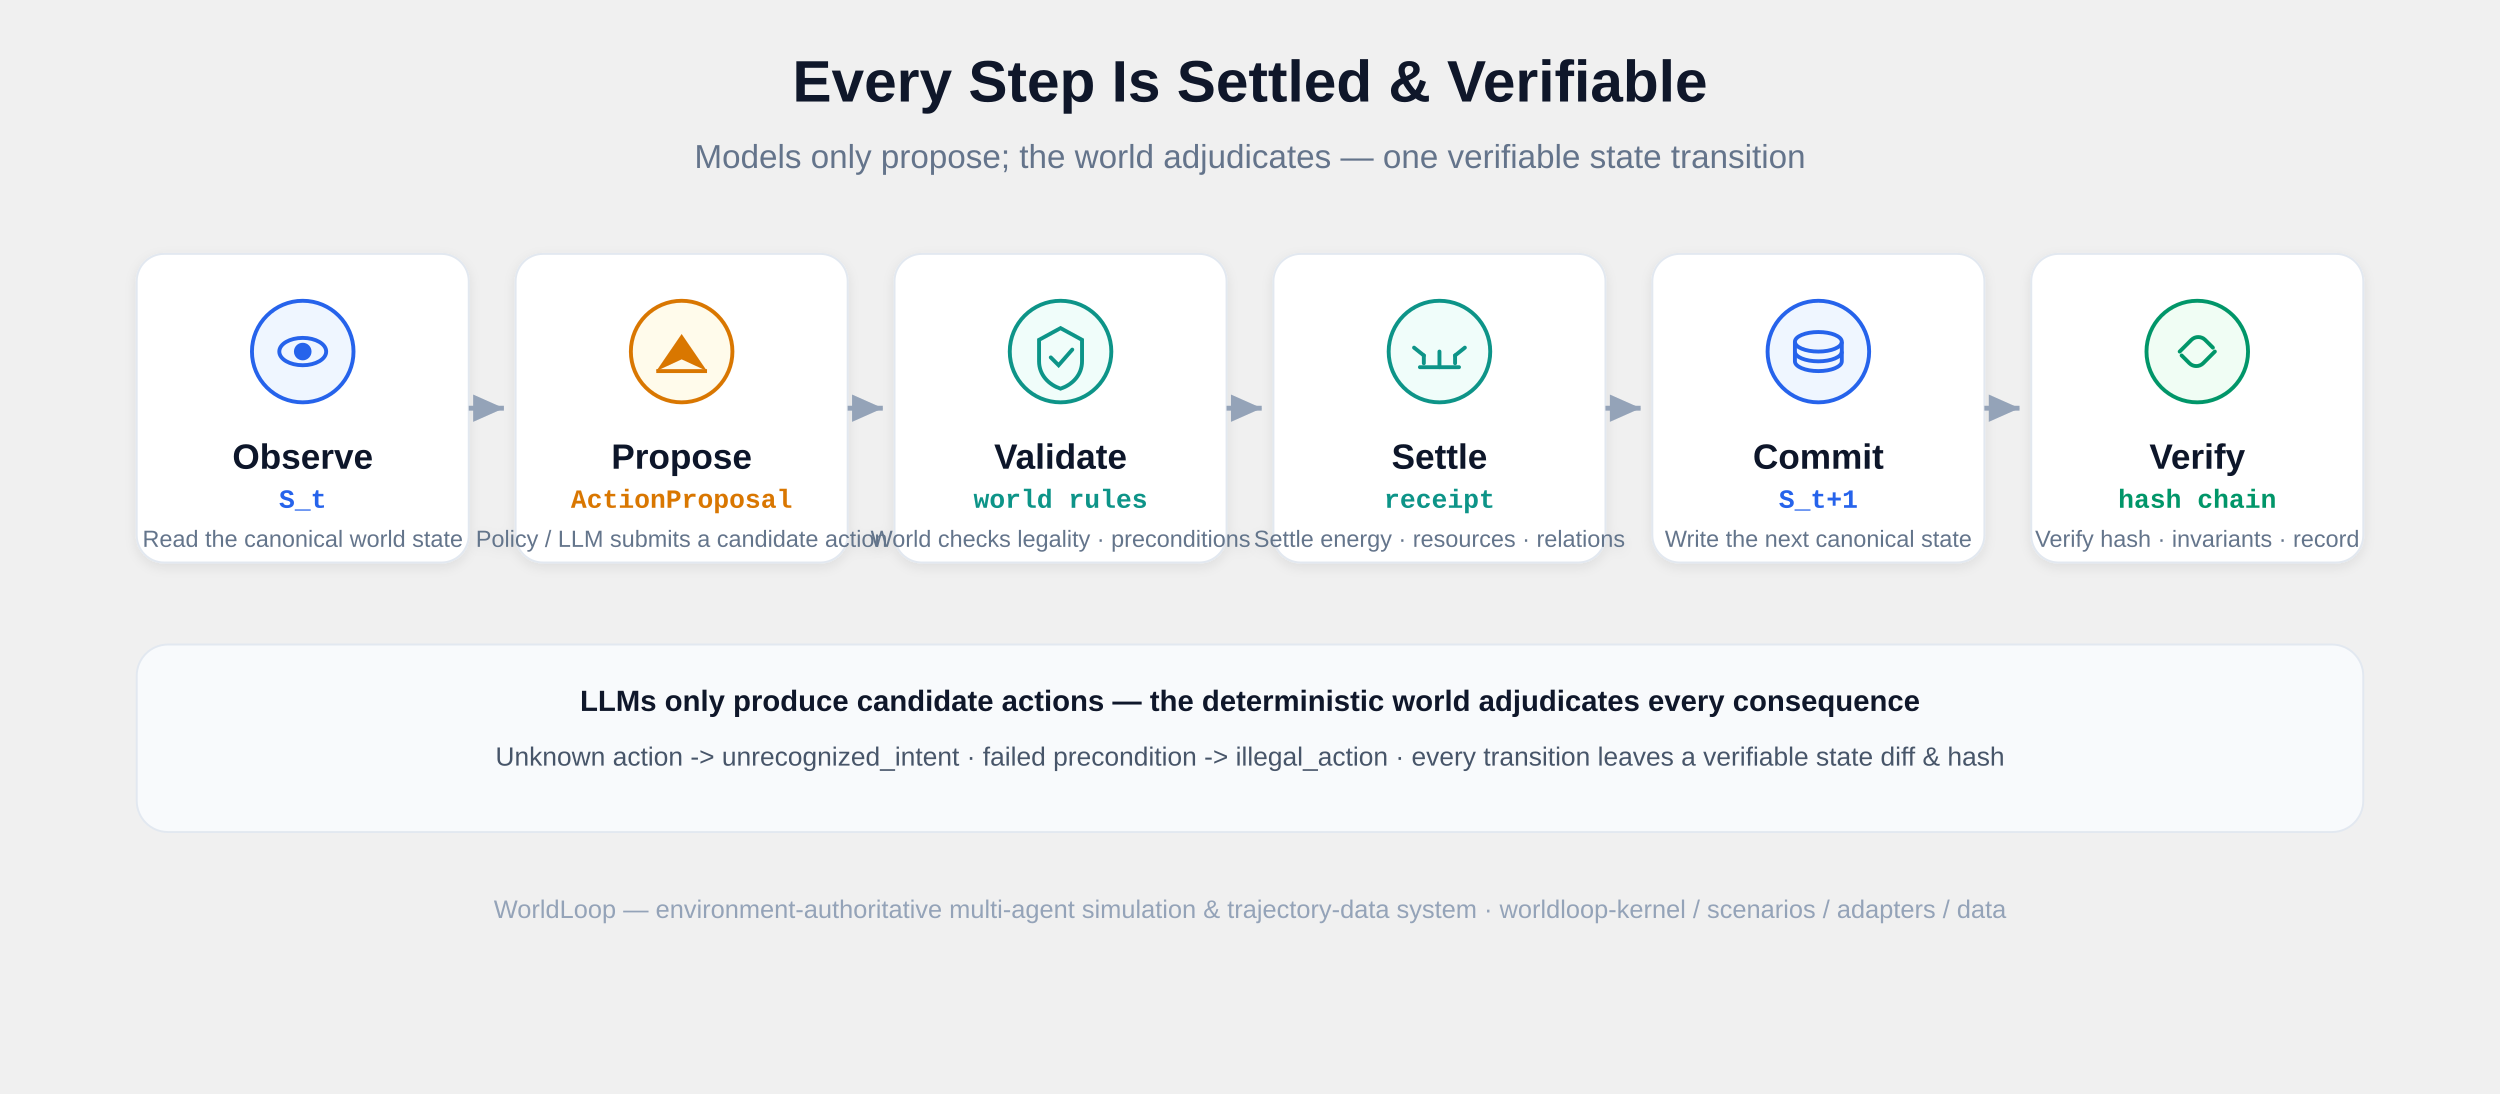
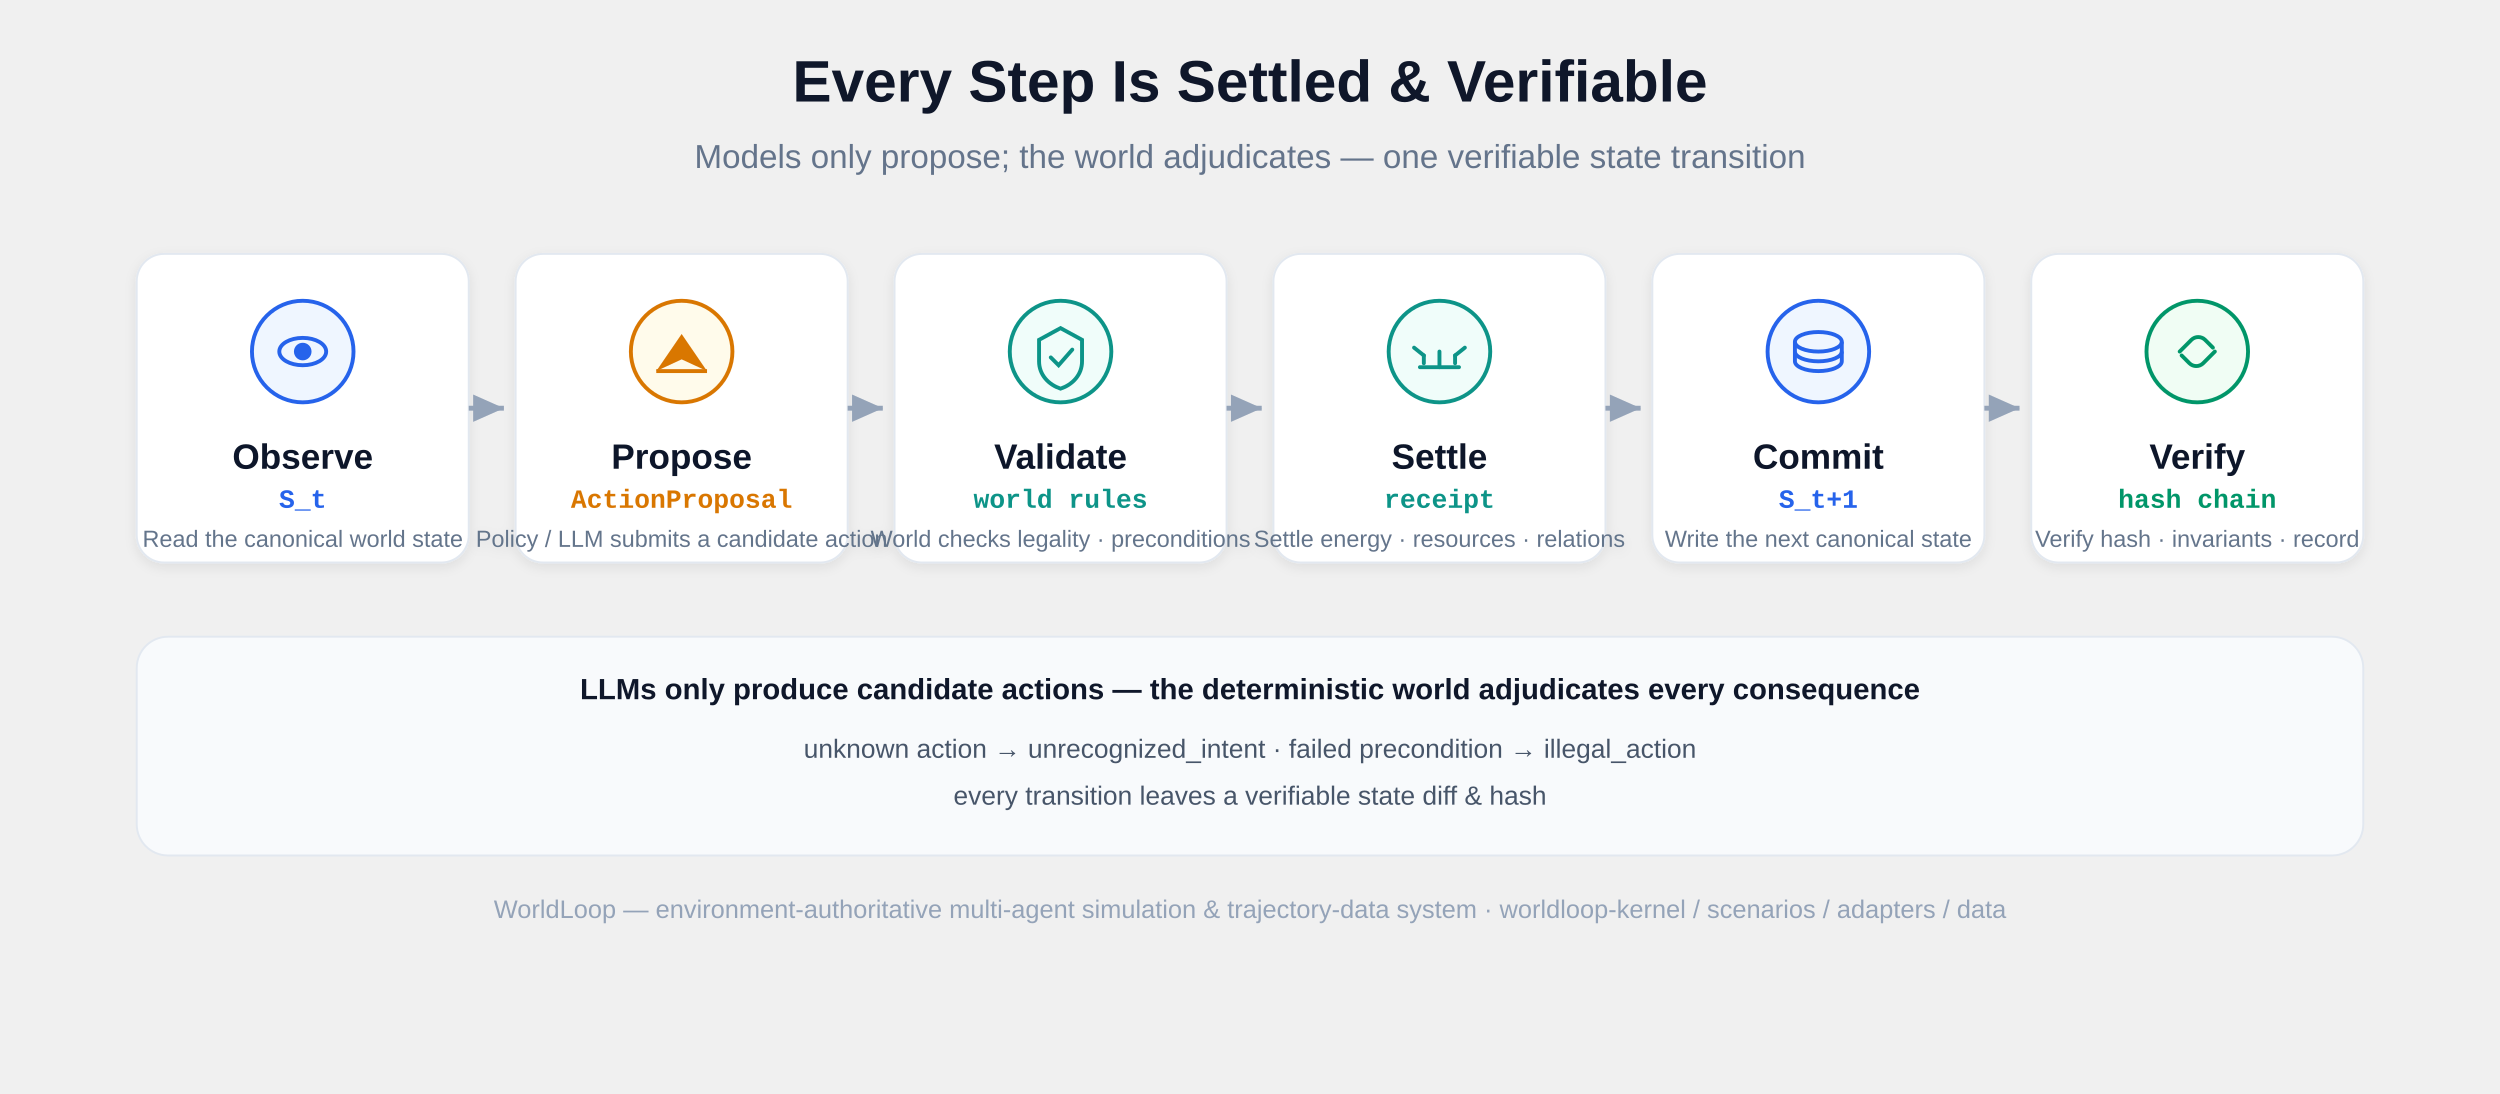
<svg xmlns="http://www.w3.org/2000/svg" viewBox="0 0 1280 560" font-family="'Segoe UI', -apple-system, 'Helvetica Neue', Arial, sans-serif">
  <defs>
    <marker id="arrow" viewBox="0 0 10 10" refX="9" refY="5" markerWidth="7" markerHeight="7" orient="auto-start-reverse">
      <path d="M 0 1 L 9 5 L 0 9 z" fill="#94a3b8" />
    </marker>
    <filter id="shadow" x="-20%" y="-20%" width="140%" height="160%">
      <feDropShadow dx="0" dy="2" stdDeviation="3" flood-color="#0f172a" flood-opacity="0.08" />
    </filter>
  </defs>
  <text x="640" y="52" text-anchor="middle" font-size="30" font-weight="700" fill="#0f172a">Every Step Is Settled &amp; Verifiable</text>
  <text x="640" y="86" text-anchor="middle" font-size="17" fill="#64748b">Models only propose; the world adjudicates — one verifiable state transition</text>
  <g filter="url(#shadow)">
    <rect x="70" y="130" width="170" height="158" rx="14" fill="#ffffff" stroke="#e2e8f0" />
    <circle cx="155" cy="180" r="26" fill="#eff6ff" stroke="#2563eb" stroke-width="2" />
    <path d="M 143 180 a 12 7 0 1 0 24 0 a 12 7 0 1 0 -24 0" fill="none" stroke="#2563eb" stroke-width="2" />
    <circle cx="155" cy="180" r="4.5" fill="#2563eb" />
    <text x="155" y="240" text-anchor="middle" font-size="18" font-weight="700" fill="#0f172a">Observe</text>
    <text x="155" y="260" text-anchor="middle" font-size="13.5" font-weight="600" fill="#2563eb" font-family="Consolas, 'Courier New', monospace">S_t</text>
    <text x="155" y="280" text-anchor="middle" font-size="12" fill="#64748b">Read the canonical world state</text>
  </g>
  <g filter="url(#shadow)">
    <rect x="264" y="130" width="170" height="158" rx="14" fill="#ffffff" stroke="#e2e8f0" />
    <circle cx="349" cy="180" r="26" fill="#fffbeb" stroke="#d97706" stroke-width="2" />
    <path d="M 336 190 L 349 171 L 362 190 L 349 184 z" fill="#d97706" />
    <path d="M 336 190 L 362 190" stroke="#d97706" stroke-width="2" />
    <text x="349" y="240" text-anchor="middle" font-size="18" font-weight="700" fill="#0f172a">Propose</text>
    <text x="349" y="260" text-anchor="middle" font-size="13.5" font-weight="600" fill="#d97706" font-family="Consolas, 'Courier New', monospace">ActionProposal</text>
    <text x="349" y="280" text-anchor="middle" font-size="12" fill="#64748b">Policy / LLM submits a candidate action</text>
  </g>
  <g filter="url(#shadow)">
    <rect x="458" y="130" width="170" height="158" rx="14" fill="#ffffff" stroke="#e2e8f0" />
    <circle cx="543" cy="180" r="26" fill="#f0fdfa" stroke="#0d9488" stroke-width="2" />
    <path d="M 543 168 L 554 174 L 554 185 C 554 192 549 197 543 199 C 537 197 532 192 532 185 L 532 174 z" fill="none" stroke="#0d9488" stroke-width="2" />
    <path d="M 538 183 L 542 187 L 549 179" fill="none" stroke="#0d9488" stroke-width="2" stroke-linecap="round" />
    <text x="543" y="240" text-anchor="middle" font-size="18" font-weight="700" fill="#0f172a">Validate</text>
    <text x="543" y="260" text-anchor="middle" font-size="13.5" font-weight="600" fill="#0d9488" font-family="Consolas, 'Courier New', monospace">world rules</text>
    <text x="543" y="280" text-anchor="middle" font-size="12" fill="#64748b">World checks legality · preconditions</text>
  </g>
  <g filter="url(#shadow)">
    <rect x="652" y="130" width="170" height="158" rx="14" fill="#ffffff" stroke="#e2e8f0" />
    <circle cx="737" cy="180" r="26" fill="#f0fdfa" stroke="#0d9488" stroke-width="2" />
    <path d="M 727 188 h 20" stroke="#0d9488" stroke-width="2" stroke-linecap="round" />
    <path d="M 737 180 v 8" stroke="#0d9488" stroke-width="2" stroke-linecap="round" />
    <path d="M 729 182 v 4 M 745 182 v 4" stroke="#0d9488" stroke-width="2" stroke-linecap="round" />
    <path d="M 729 182 L 724 178 M 745 182 L 750 178" stroke="#0d9488" stroke-width="2" stroke-linecap="round" />
    <text x="737" y="240" text-anchor="middle" font-size="18" font-weight="700" fill="#0f172a">Settle</text>
    <text x="737" y="260" text-anchor="middle" font-size="13.5" font-weight="600" fill="#0d9488" font-family="Consolas, 'Courier New', monospace">receipt</text>
    <text x="737" y="280" text-anchor="middle" font-size="12" fill="#64748b">Settle energy · resources · relations</text>
  </g>
  <g filter="url(#shadow)">
    <rect x="846" y="130" width="170" height="158" rx="14" fill="#ffffff" stroke="#e2e8f0" />
    <circle cx="931" cy="180" r="26" fill="#eff6ff" stroke="#2563eb" stroke-width="2" />
    <ellipse cx="931" cy="175" rx="12" ry="5" fill="none" stroke="#2563eb" stroke-width="2" />
    <path d="M 919 175 v 10 a 12 5 0 0 0 24 0 v -10" fill="none" stroke="#2563eb" stroke-width="2" />
    <path d="M 919 180 a 12 5 0 0 0 24 0" fill="none" stroke="#2563eb" stroke-width="2" />
    <text x="931" y="240" text-anchor="middle" font-size="18" font-weight="700" fill="#0f172a">Commit</text>
    <text x="931" y="260" text-anchor="middle" font-size="13.5" font-weight="600" fill="#2563eb" font-family="Consolas, 'Courier New', monospace">S_t+1</text>
    <text x="931" y="280" text-anchor="middle" font-size="12" fill="#64748b">Write the next canonical state</text>
  </g>
  <g filter="url(#shadow)">
    <rect x="1040" y="130" width="170" height="158" rx="14" fill="#ffffff" stroke="#e2e8f0" />
    <circle cx="1125" cy="180" r="26" fill="#f0fdf4" stroke="#059669" stroke-width="2" />
    <path d="M 1116 180 l 6 -6 a 5 5 0 0 1 7 0 l 4 4" fill="none" stroke="#059669" stroke-width="2" stroke-linecap="round" />
    <path d="M 1134 180 l -6 6 a 5 5 0 0 1 -7 0 l -4 -4" fill="none" stroke="#059669" stroke-width="2" stroke-linecap="round" />
    <text x="1125" y="240" text-anchor="middle" font-size="18" font-weight="700" fill="#0f172a">Verify</text>
    <text x="1125" y="260" text-anchor="middle" font-size="13.5" font-weight="600" fill="#059669" font-family="Consolas, 'Courier New', monospace">hash chain</text>
    <text x="1125" y="280" text-anchor="middle" font-size="12" fill="#64748b">Verify hash · invariants · record</text>
  </g>
  <line x1="240" y1="209" x2="258" y2="209" stroke="#94a3b8" stroke-width="2.5" marker-end="url(#arrow)" />
  <line x1="434" y1="209" x2="452" y2="209" stroke="#94a3b8" stroke-width="2.5" marker-end="url(#arrow)" />
  <line x1="628" y1="209" x2="646" y2="209" stroke="#94a3b8" stroke-width="2.5" marker-end="url(#arrow)" />
  <line x1="822" y1="209" x2="840" y2="209" stroke="#94a3b8" stroke-width="2.5" marker-end="url(#arrow)" />
  <line x1="1016" y1="209" x2="1034" y2="209" stroke="#94a3b8" stroke-width="2.5" marker-end="url(#arrow)" />
-   <rect x="70" y="330" width="1140" height="96" rx="16" fill="#f8fafc" stroke="#e2e8f0" />
-   <text x="640" y="364" text-anchor="middle" font-size="15" font-weight="700" fill="#0f172a">LLMs only produce candidate actions — the deterministic world adjudicates every consequence</text>
-   <text x="640" y="392" text-anchor="middle" font-size="13.5" fill="#475569">Unknown action -&gt; unrecognized_intent  ·  failed precondition -&gt; illegal_action  ·  every transition leaves a verifiable state diff &amp; hash</text>
+   <rect x="70" y="326" width="1140" height="112" rx="16" fill="#f8fafc" stroke="#e2e8f0" />
+   <text x="640" y="358" text-anchor="middle" font-size="15" font-weight="700" fill="#0f172a">LLMs only produce candidate actions — the deterministic world adjudicates every consequence</text>
+   <text x="640" y="388" text-anchor="middle" font-size="13.5" fill="#475569">unknown action → unrecognized_intent  ·  failed precondition → illegal_action</text>
+   <text x="640" y="412" text-anchor="middle" font-size="13.5" fill="#475569">every transition leaves a verifiable state diff &amp; hash</text>
  <text x="640" y="470" text-anchor="middle" font-size="13" fill="#94a3b8">WorldLoop — environment-authoritative multi-agent simulation &amp; trajectory-data system · worldloop-kernel / scenarios / adapters / data</text>
</svg>
